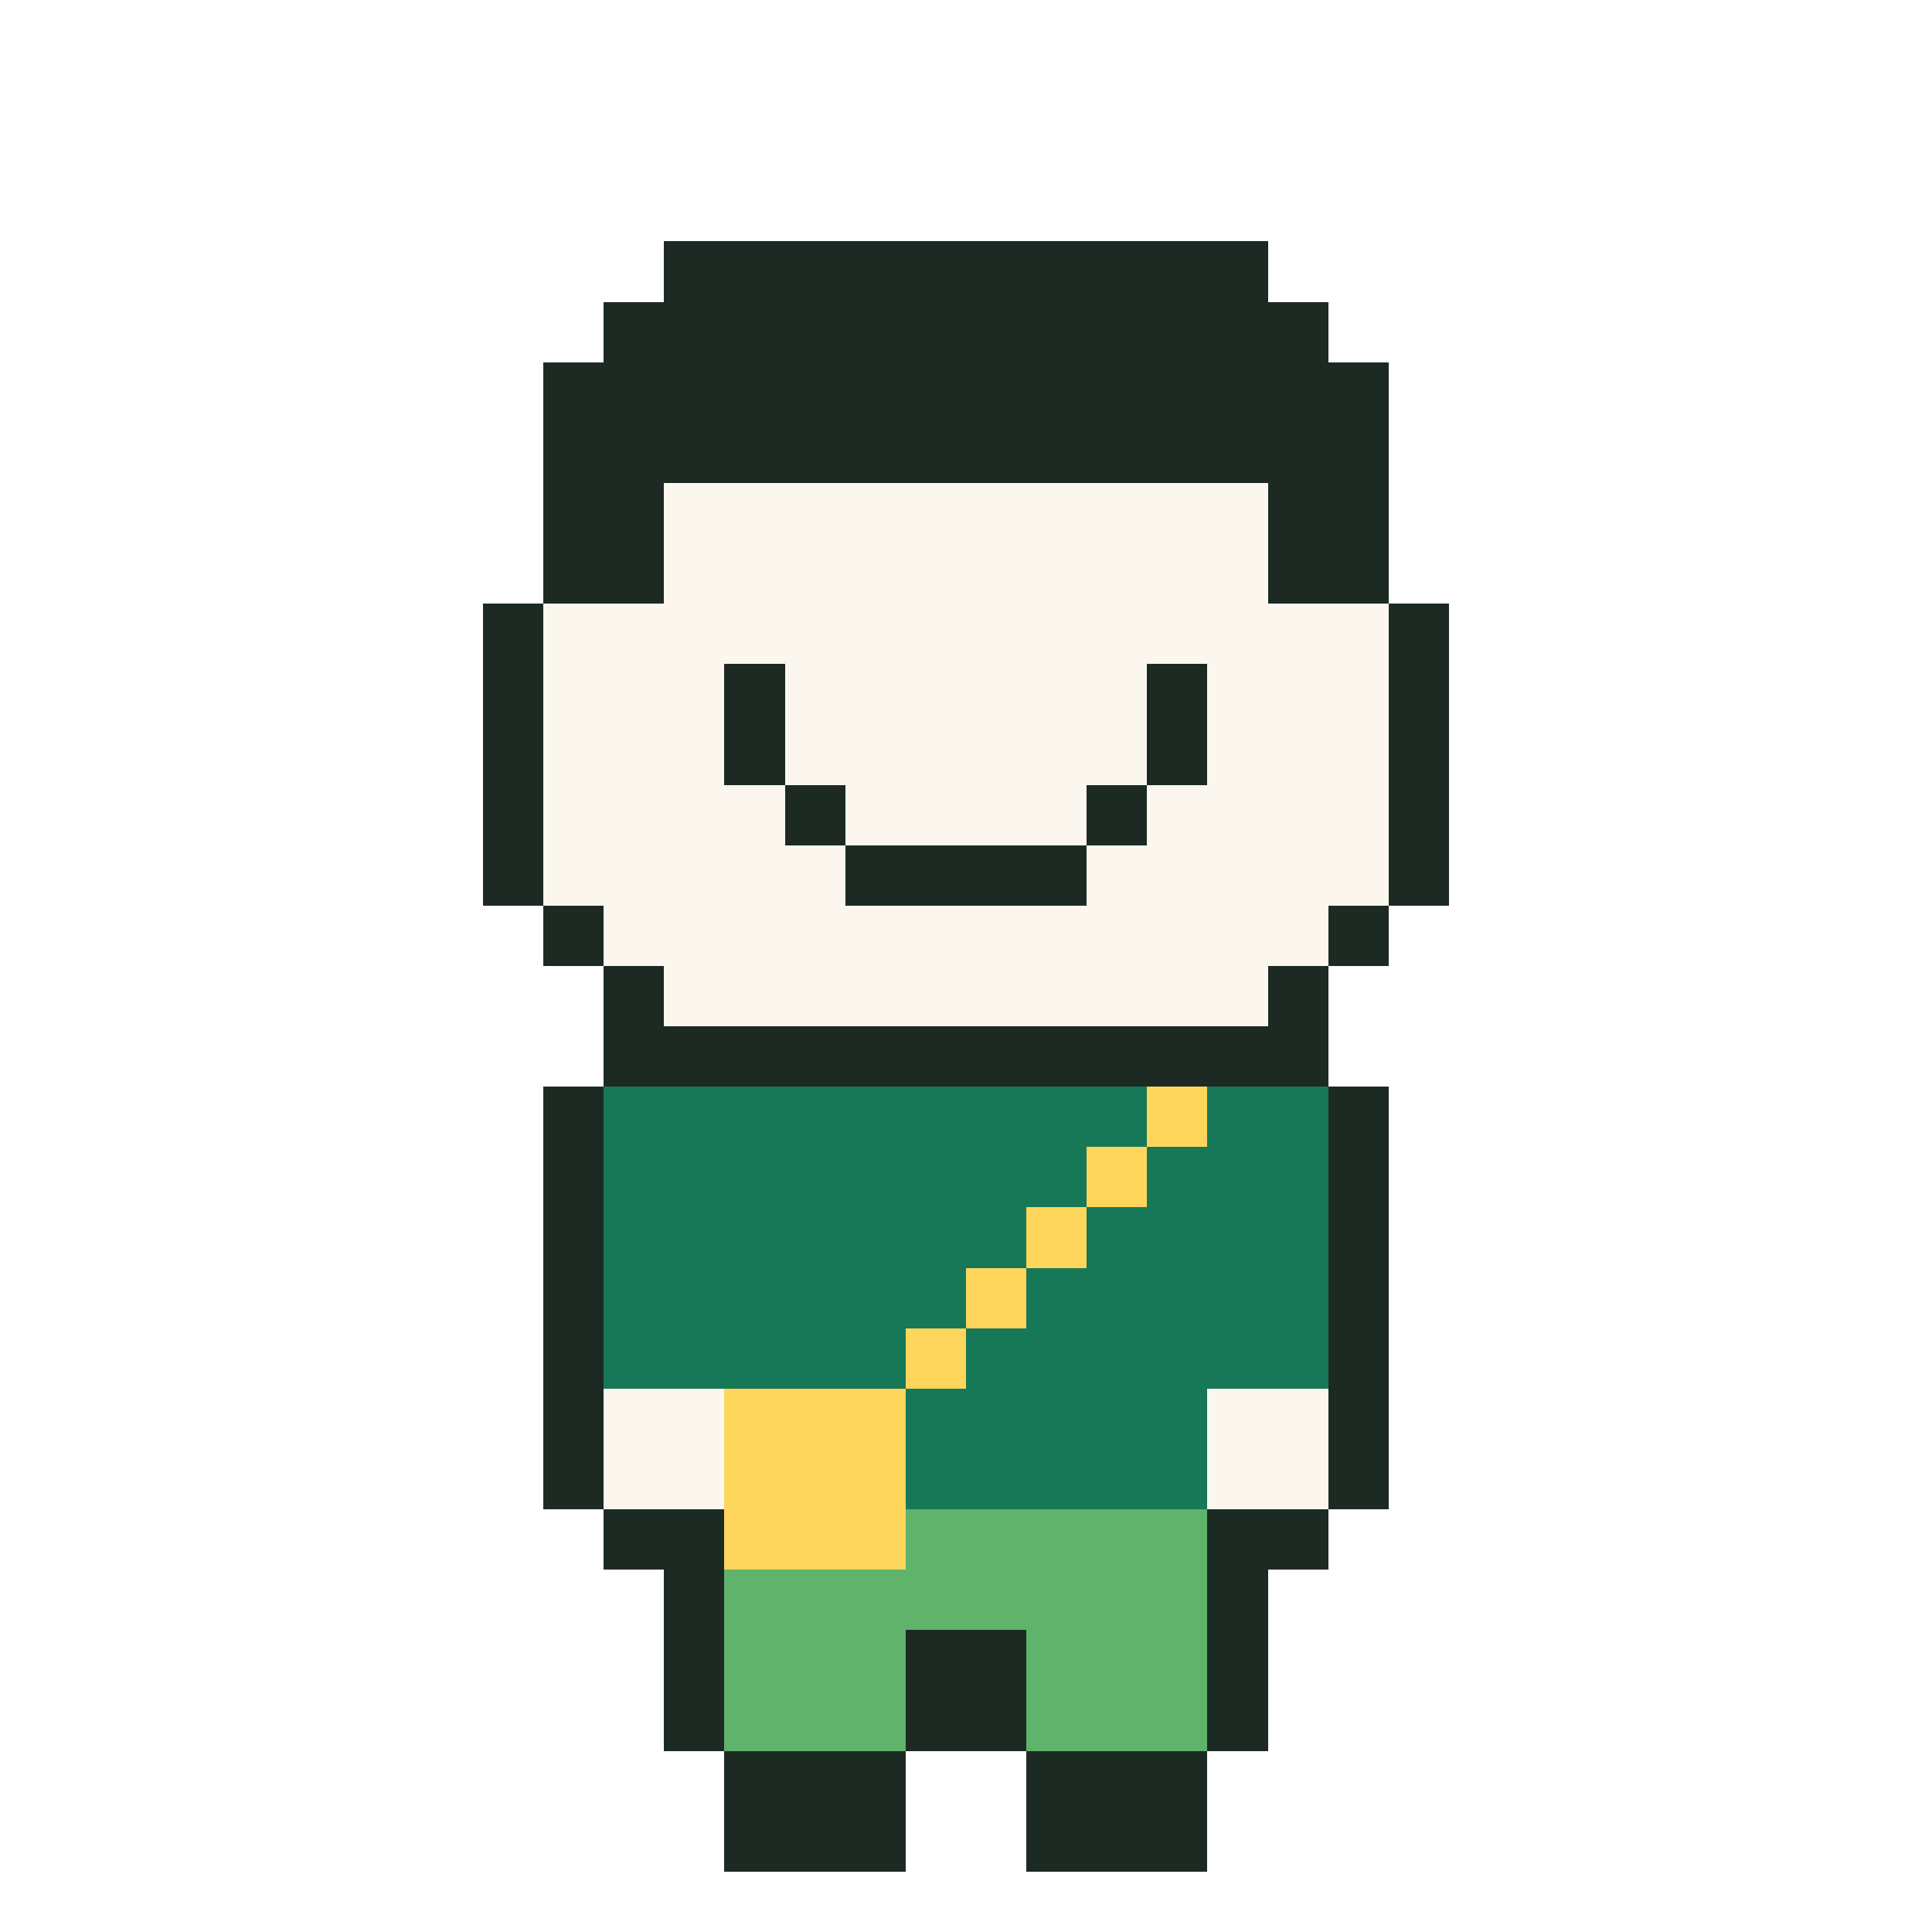
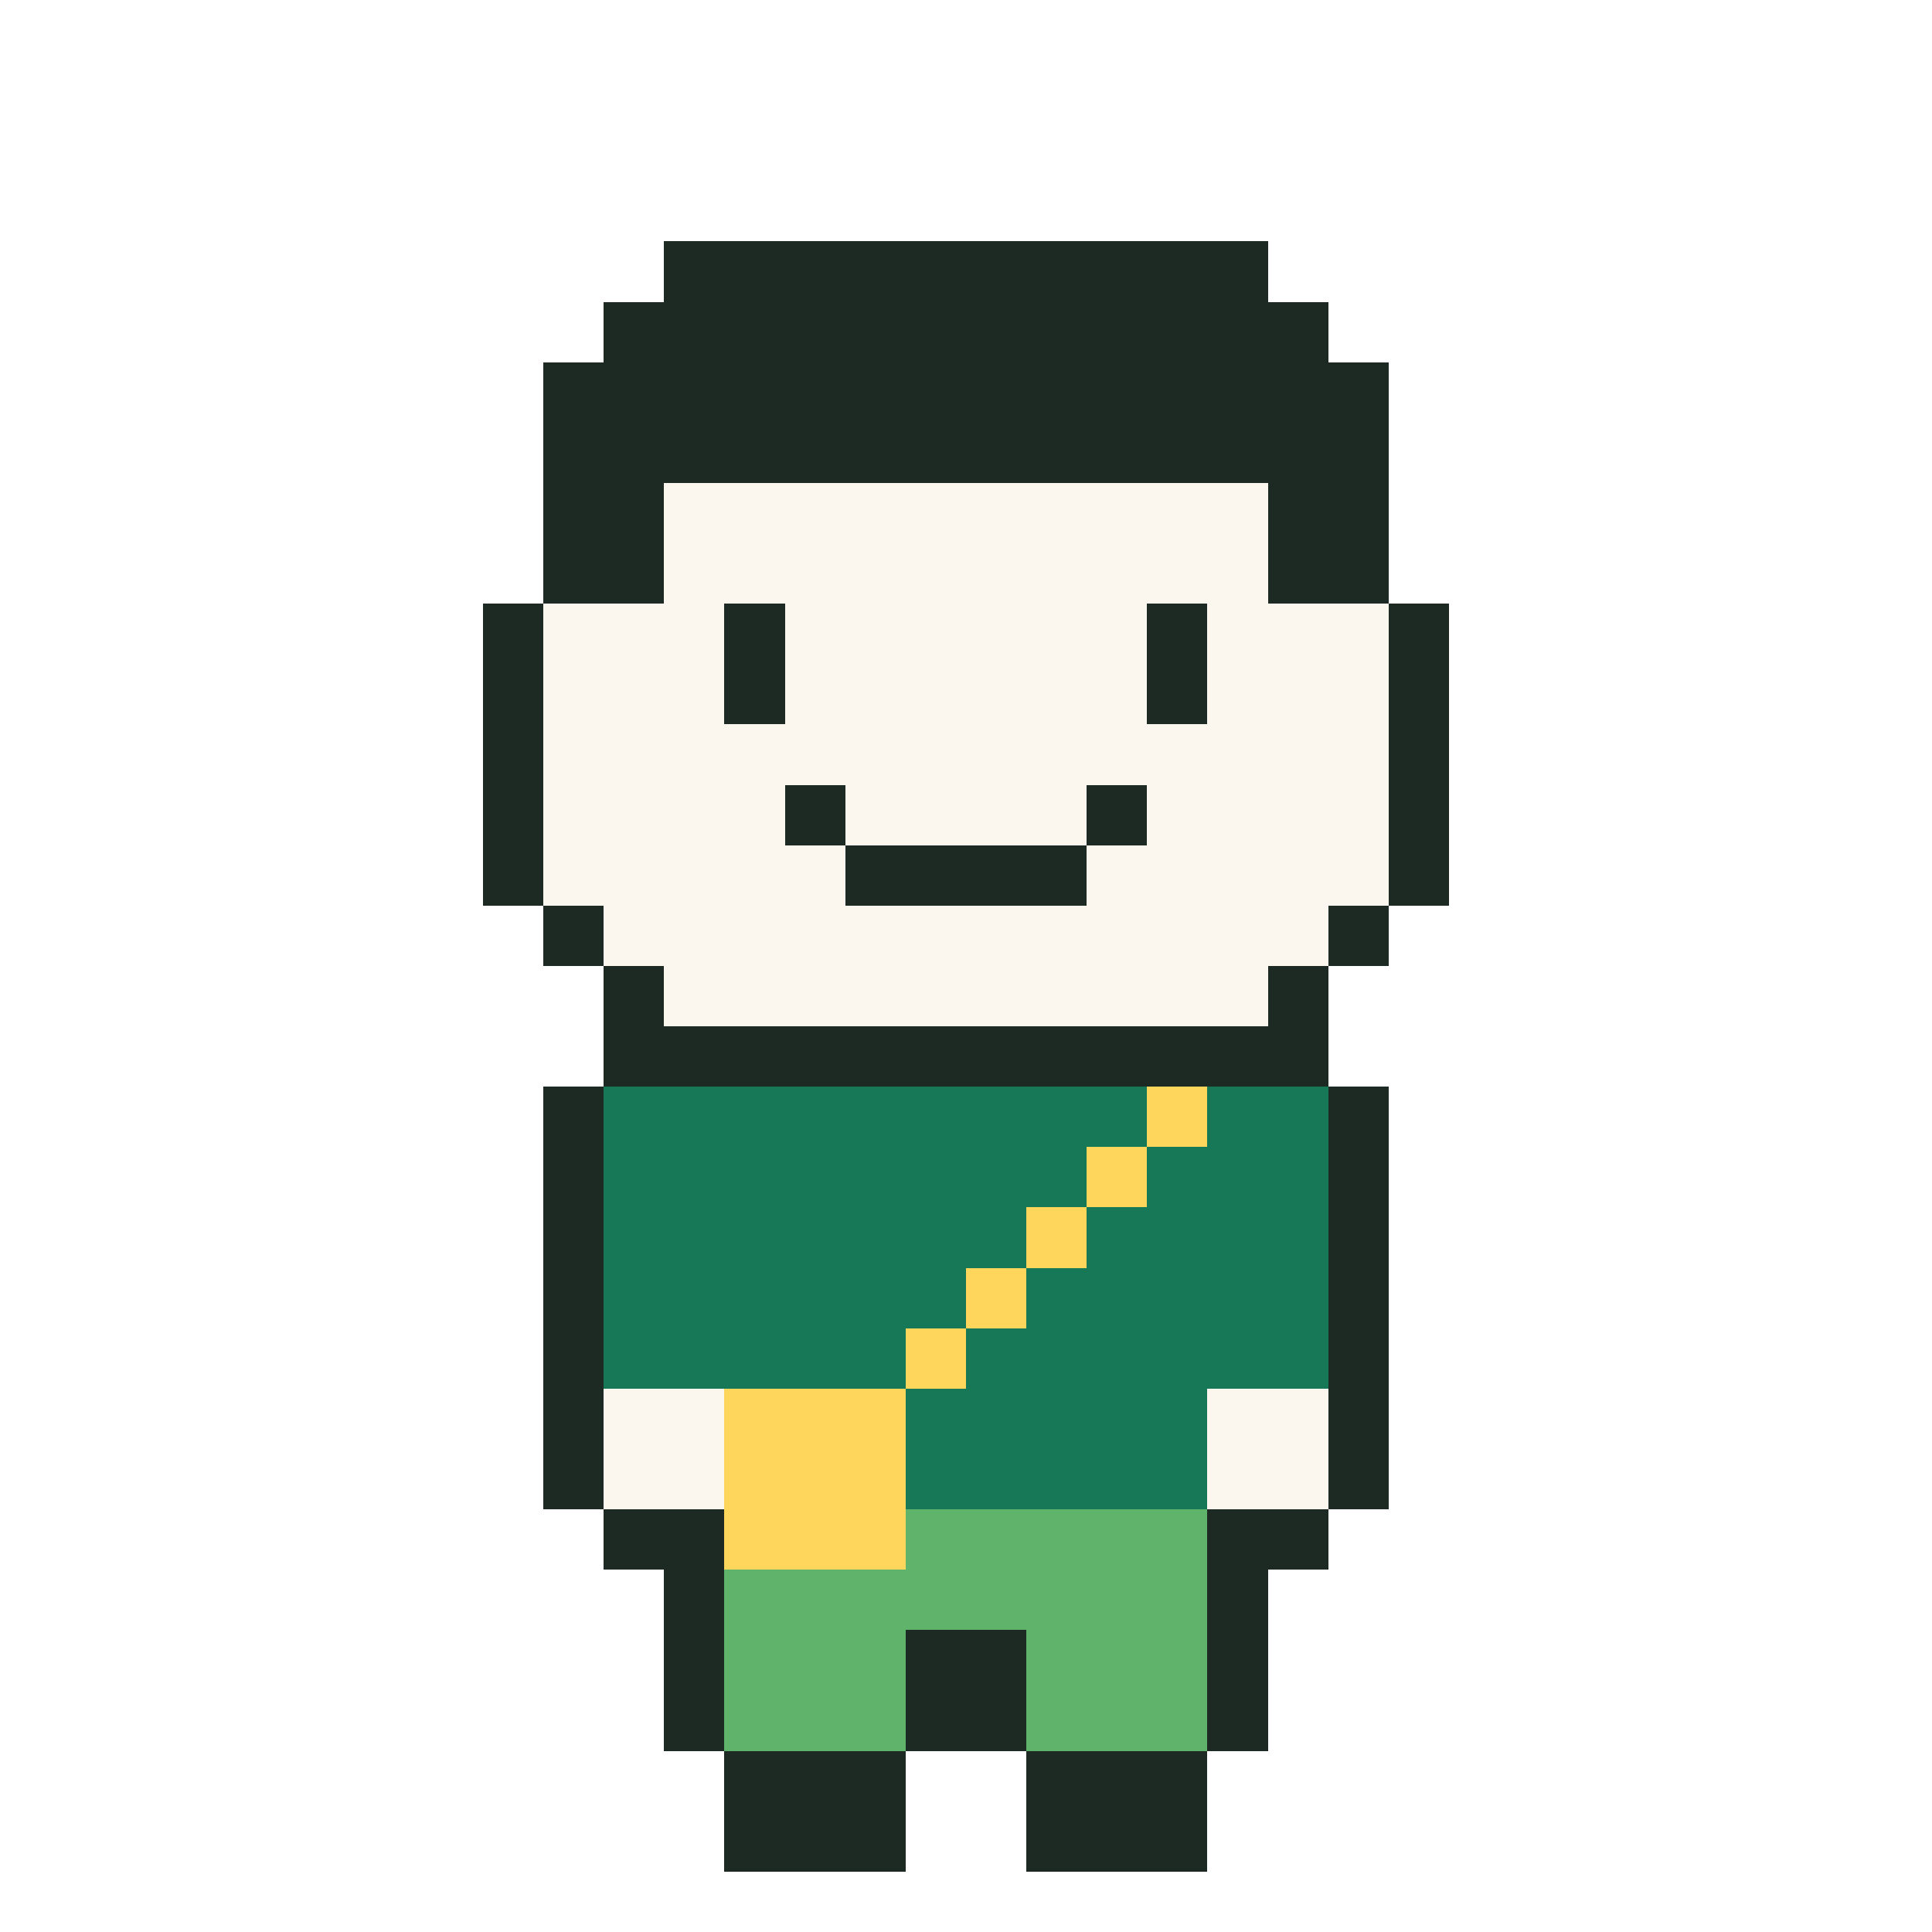
<svg xmlns="http://www.w3.org/2000/svg" width="32" height="32" viewBox="0 0 32 32" shape-rendering="crispEdges">
-   <path fill="#1d2a24" d="M11 4h10v1H11zM10 5h12v1H10zM9 6h14v2H9zM9 8h2v2H9zM21 8h2v2H21zM8 10h1v5H8zM23 10h1v5H23zM12 11h1v2H12zM19 11h1v2H19zM13 13h1v1H13zM18 13h1v1H18zM14 14h4v1H14zM9 15h1v1H9zM22 15h1v1H22zM10 16h1v1H10zM21 16h1v1H21zM10 17h12v1H10zM9 18h1v7H9zM22 18h1v7H22zM10 25h2v1H10zM20 25h2v1H20zM11 26h1v3H11zM20 26h1v3H20zM15 27h2v2H15zM12 29h3v2H12zM17 29h3v2H17z" />
+   <path fill="#1d2a24" d="M11 4h10v1H11zM10 5h12v1H10zM9 6h14v2H9zM9 8h2v2H9zM21 8h2v2H21zM8 10h1v5H8zM12 10h1v2H12zM19 10h1v2H19zM23 10h1v5H23zM13 13h1v1H13zM18 13h1v1H18zM14 14h4v1H14zM9 15h1v1H9zM22 15h1v1H22zM10 16h1v1H10zM21 16h1v1H21zM10 17h12v1H10zM9 18h1v7H9zM22 18h1v7H22zM10 25h2v1H10zM20 25h2v1H20zM11 26h1v3H11zM20 26h1v3H20zM15 27h2v2H15zM12 29h3v2H12zM17 29h3v2H17z" />
  <path fill="#167856" d="M10 18h9v1H10zM20 18h2v1H20zM10 19h8v1H10zM19 19h3v1H19zM10 20h7v1H10zM18 20h4v1H18zM10 21h6v1H10zM17 21h5v1H17zM10 22h5v1H10zM16 22h6v1H16zM15 23h5v2H15z" />
  <path fill="#5fb36b" d="M15 25h5v1H15zM12 26h8v1H12zM12 27h3v2H12zM17 27h3v2H17z" />
-   <path fill="#fbf7ee" d="M11 8h10v2H11zM9 10h14v1H9zM9 11h3v2H9zM13 11h6v2H13zM20 11h3v2H20zM9 13h4v1H9zM14 13h4v1H14zM19 13h4v1H19zM9 14h5v1H9zM18 14h5v1H18zM10 15h12v1H10zM11 16h10v1H11zM10 23h2v2H10zM20 23h2v2H20z" />
+   <path fill="#fbf7ee" d="M11 8h10v2H11zM9 10h3v2H9zM13 10h6v2H13zM20 10h3v2H20zM9 12h14v1H9zM9 13h4v1H9zM14 13h4v1H14zM19 13h4v1H19zM9 14h5v1H9zM18 14h5v1H18zM10 15h12v1H10zM11 16h10v1H11zM10 23h2v2H10zM20 23h2v2H20z" />
  <path fill="#ffd65c" d="M19 18h1v1H19zM18 19h1v1H18zM17 20h1v1H17zM16 21h1v1H16zM15 22h1v1H15zM12 23h3v3H12z" />
</svg>
